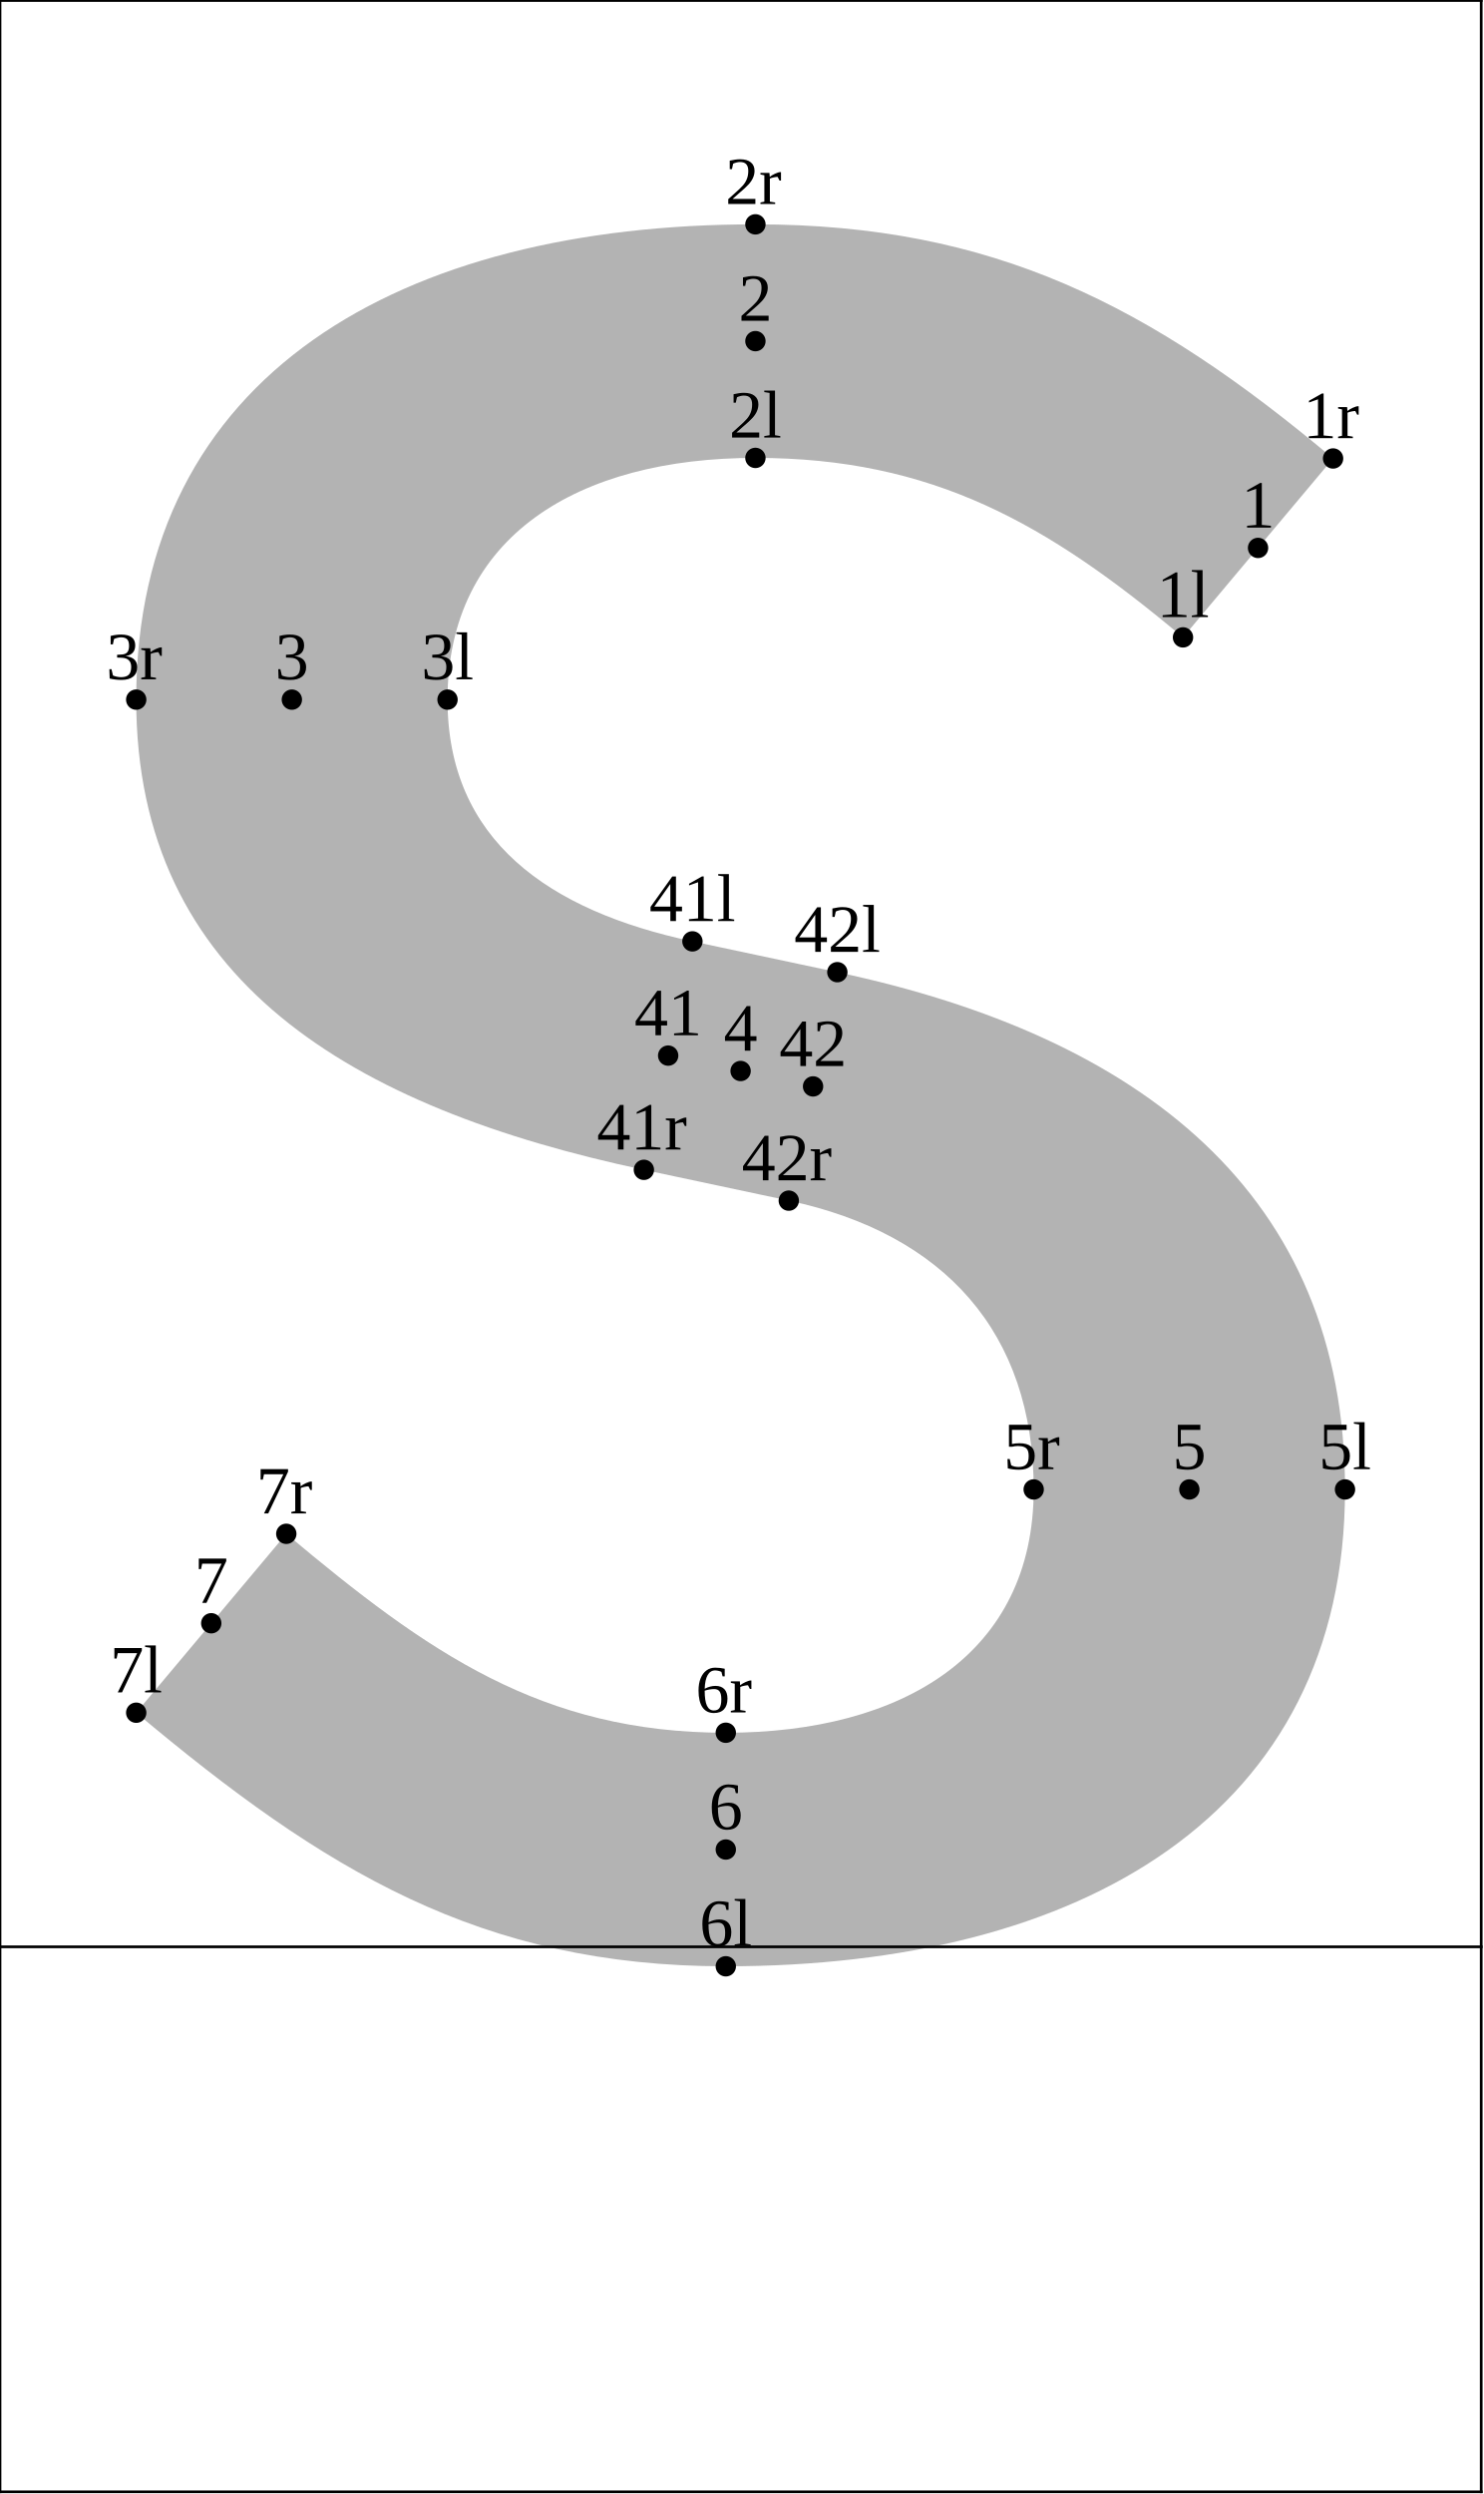
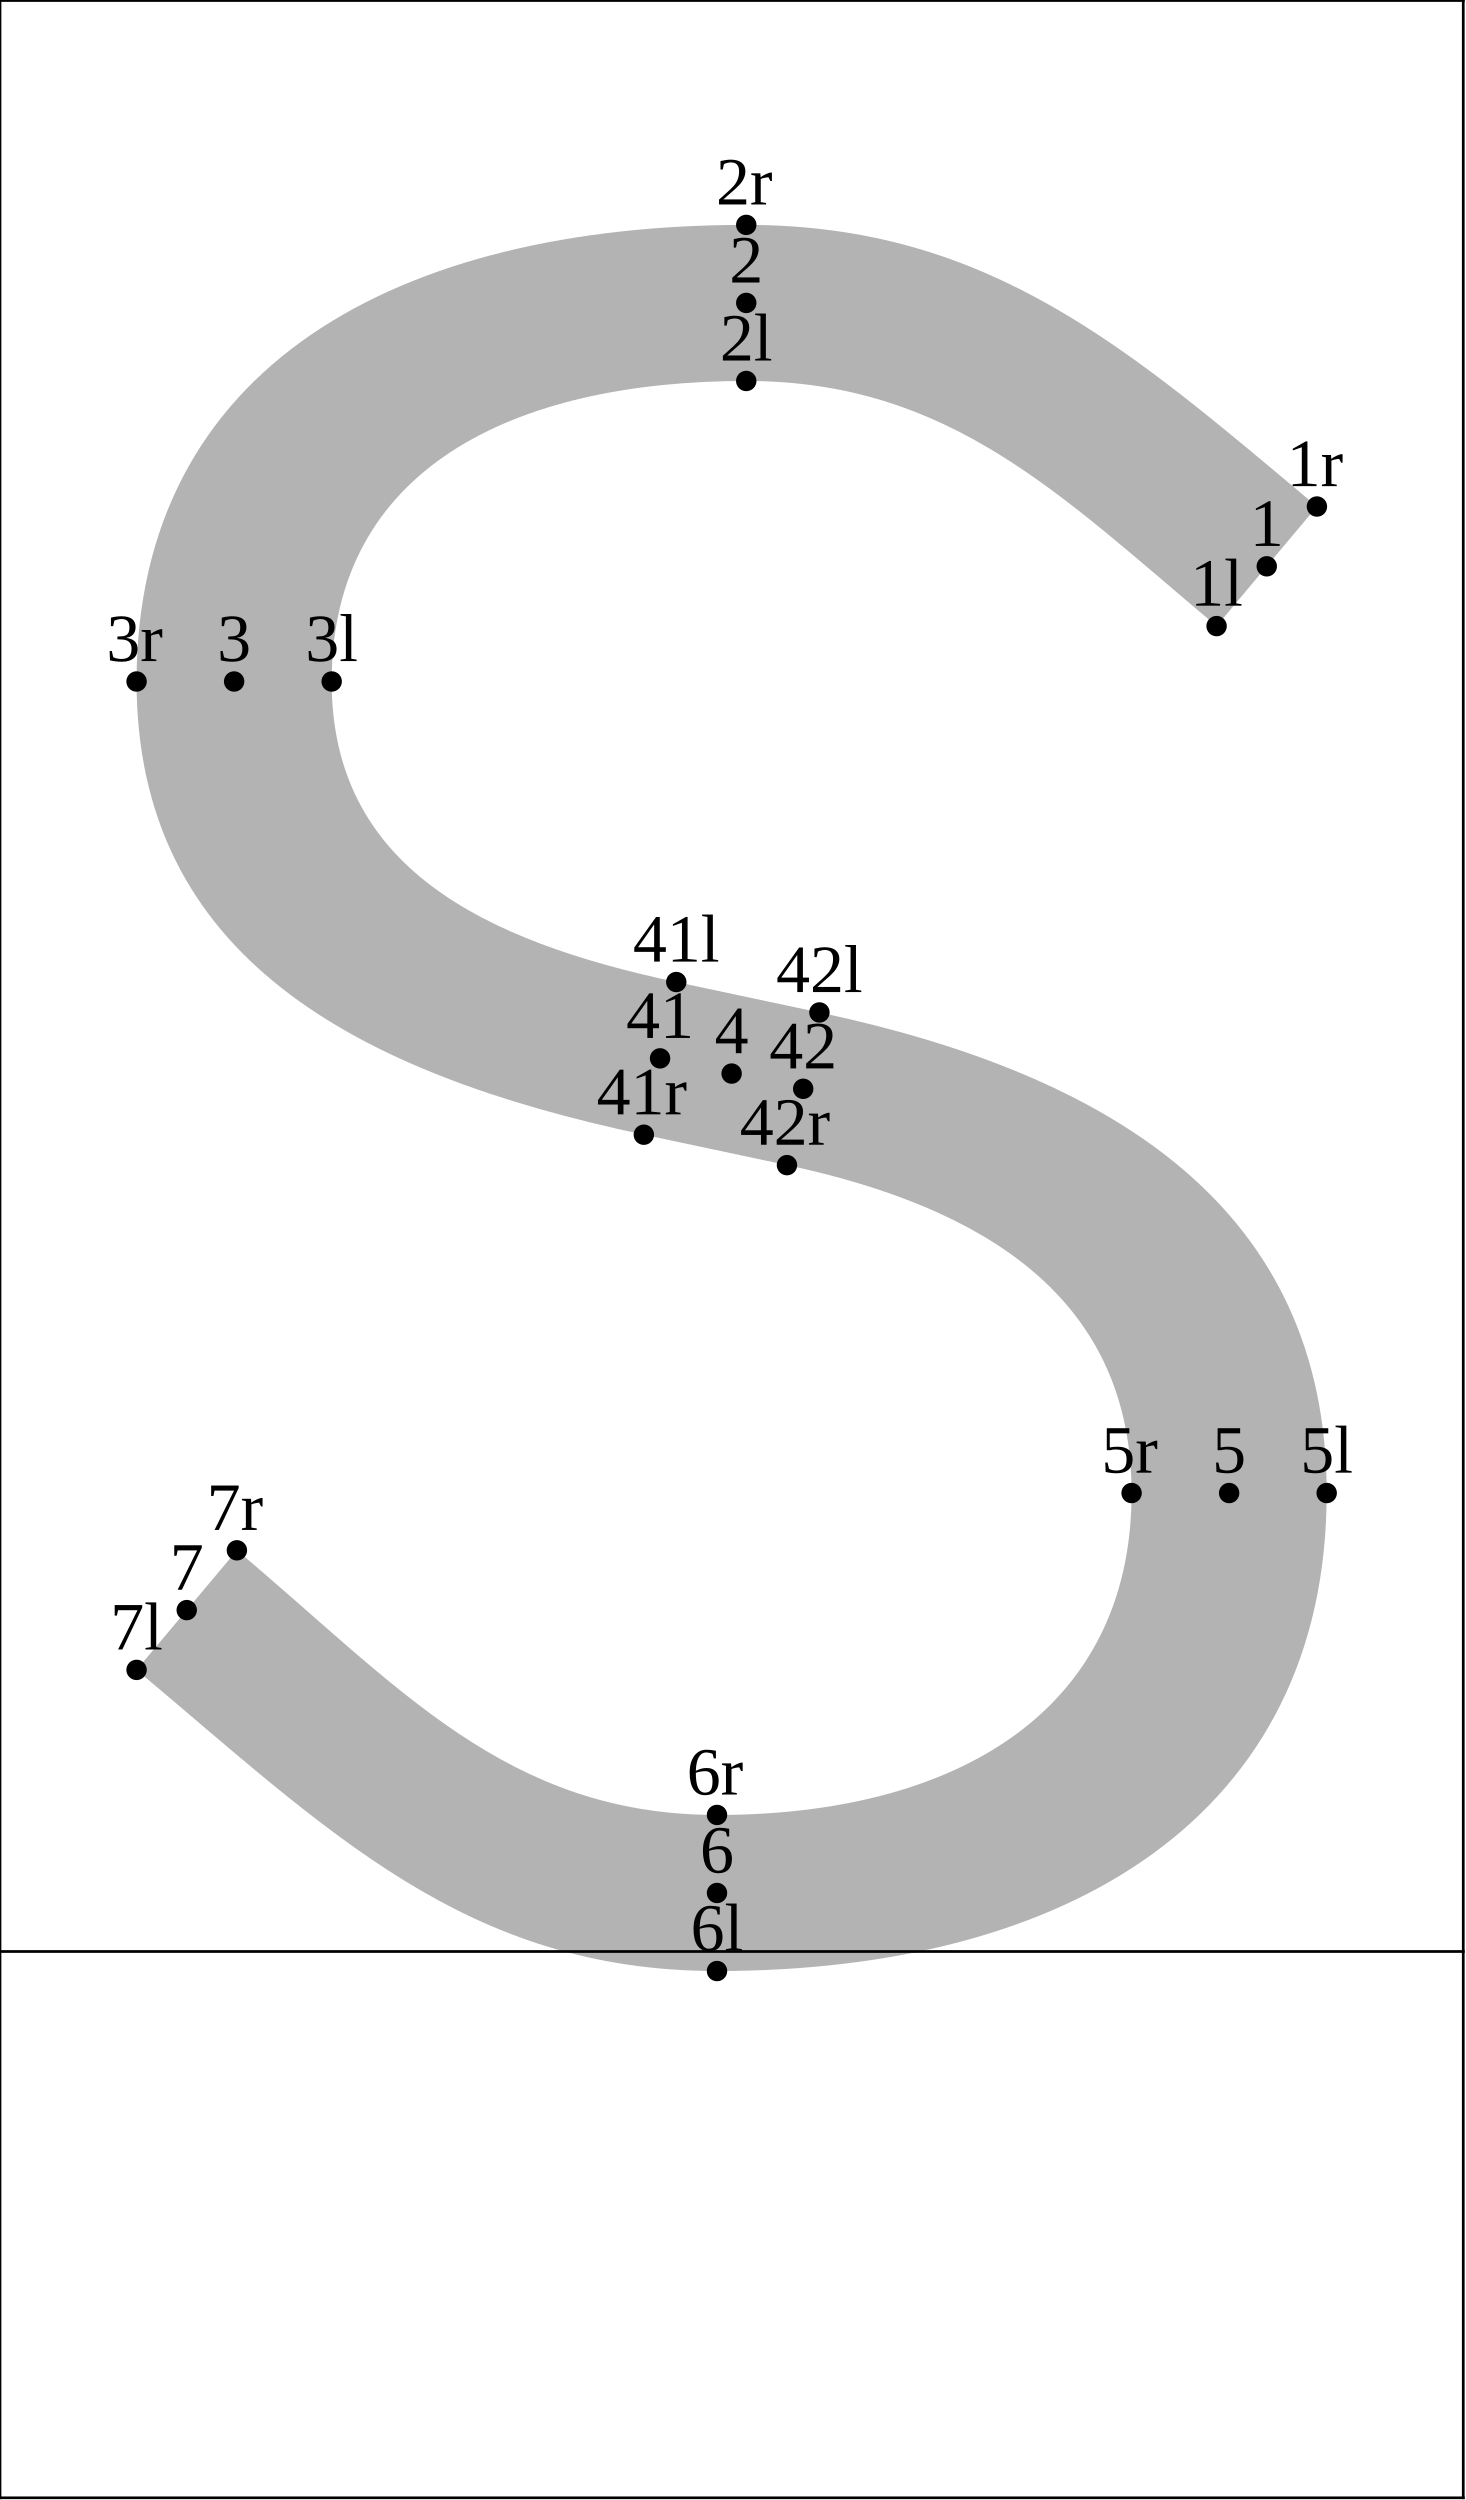
- <svg xmlns="http://www.w3.org/2000/svg" version="1.1" width="218.821" height="367.662" viewBox="0 0 218.821 367.662">
-   <path d="M111.394 33.073C146.495 33.073,169.675 45.012,196.578 67.587L174.446 93.962C154.424 77.162,137.513 67.504,111.394 67.504C85.303 67.504,65.992 79.015,65.992 103.139C65.992 123.834,80.875 134.262,102.107 138.775L123.473 143.317C168.028 152.787,198.337 175.876,198.337 219.573C198.337 267.621,159.278 289.869,107.028 289.869C70.871 289.869,47.802 275.744,20.085 252.486L42.217 226.111C63.064 243.604,79.833 255.438,107.028 255.438C133.156 255.438,152.429 243.777,152.429 219.573C152.429 196.419,139.197 181.859,116.314 176.996L94.948 172.454C51.944 163.313,20.085 144.578,20.085 103.139C20.085 55.169,59.181 33.073,111.394 33.073Z" style="fill: rgb(70%,70%,70%);stroke: none;" />
-   <g transform="translate(170.5715 90.96211)" style="fill: rgb(0%,0%,0%);">
+ <svg xmlns="http://www.w3.org/2000/svg" version="1.1" width="215.593" height="367.662" viewBox="0 0 215.593 367.662">
+   <path d="M109.747 33.073C145.585 33.073,166.209 51.447,193.672 74.492L178.917 92.075C156.007 72.851,139.664 56.027,109.747 56.027C75.29 56.027,48.777 69.04,48.777 100.224C48.777 127.459,70.932 138.359,99.457 144.422L120.508 148.896C163.712 158.08,195.108 177.776,195.108 219.573C195.108 267.188,156.958 289.869,105.446 289.869C68.567 289.869,48.328 269.281,20.085 245.581L34.839 227.997C58.544 247.889,74.455 266.915,105.446 266.915C140.399 266.915,166.416 251.794,166.416 219.573C166.416 191.111,145.133 177.598,115.735 171.349L94.685 166.874C52.356 157.877,20.085 140.781,20.085 100.224C20.085 53.669,58.738 33.073,109.747 33.073Z" style="fill: rgb(70%,70%,70%);stroke: none;" />
+   <g transform="translate(175.043 89.07533)" style="fill: rgb(0%,0%,0%);">
    <text font-size="9.963">1l</text>
  </g>
-   <path d="M174.446 93.962l0 0" style="stroke:rgb(0%,0%,0%); stroke-width: 3;stroke-linecap: round;stroke-linejoin: round;stroke-miterlimit: 10;fill: none;" />
-   <g transform="translate(107.5193 64.50382)" style="fill: rgb(0%,0%,0%);">
+   <path d="M178.917 92.075l0 0" style="stroke:rgb(0%,0%,0%); stroke-width: 3;stroke-linecap: round;stroke-linejoin: round;stroke-miterlimit: 10;fill: none;" />
+   <g transform="translate(105.8726 53.02661)" style="fill: rgb(0%,0%,0%);">
    <text font-size="9.963">2l</text>
  </g>
-   <path d="M111.394 67.504l0 0" style="stroke:rgb(0%,0%,0%); stroke-width: 3;stroke-linecap: round;stroke-linejoin: round;stroke-miterlimit: 10;fill: none;" />
-   <g transform="translate(62.11786 100.1395)" style="fill: rgb(0%,0%,0%);">
+   <path d="M109.747 56.027l0 0" style="stroke:rgb(0%,0%,0%); stroke-width: 3;stroke-linecap: round;stroke-linejoin: round;stroke-miterlimit: 10;fill: none;" />
+   <g transform="translate(44.9026 97.22429)" style="fill: rgb(0%,0%,0%);">
    <text font-size="9.963">3l</text>
  </g>
-   <path d="M65.992 103.139l0 0" style="stroke:rgb(0%,0%,0%); stroke-width: 3;stroke-linecap: round;stroke-linejoin: round;stroke-miterlimit: 10;fill: none;" />
-   <g transform="translate(194.4624 216.5728)" style="fill: rgb(0%,0%,0%);">
+   <path d="M48.777 100.224l0 0" style="stroke:rgb(0%,0%,0%); stroke-width: 3;stroke-linecap: round;stroke-linejoin: round;stroke-miterlimit: 10;fill: none;" />
+   <g transform="translate(191.2336 216.5728)" style="fill: rgb(0%,0%,0%);">
    <text font-size="9.963">5l</text>
  </g>
-   <path d="M198.337 219.573l0 0" style="stroke:rgb(0%,0%,0%); stroke-width: 3;stroke-linecap: round;stroke-linejoin: round;stroke-miterlimit: 10;fill: none;" />
-   <g transform="translate(103.1533 286.8693)" style="fill: rgb(0%,0%,0%);">
+   <path d="M195.108 219.573l0 0" style="stroke:rgb(0%,0%,0%); stroke-width: 3;stroke-linecap: round;stroke-linejoin: round;stroke-miterlimit: 10;fill: none;" />
+   <g transform="translate(101.5711 286.8693)" style="fill: rgb(0%,0%,0%);">
    <text font-size="9.963">6l</text>
  </g>
-   <path d="M107.028 289.869l0 0" style="stroke:rgb(0%,0%,0%); stroke-width: 3;stroke-linecap: round;stroke-linejoin: round;stroke-miterlimit: 10;fill: none;" />
-   <g transform="translate(16.21016 249.4861)" style="fill: rgb(0%,0%,0%);">
+   <path d="M105.446 289.869l0 0" style="stroke:rgb(0%,0%,0%); stroke-width: 3;stroke-linecap: round;stroke-linejoin: round;stroke-miterlimit: 10;fill: none;" />
+   <g transform="translate(16.21016 242.5809)" style="fill: rgb(0%,0%,0%);">
    <text font-size="9.963">7l</text>
  </g>
-   <path d="M20.085 252.486l0 0" style="stroke:rgb(0%,0%,0%); stroke-width: 3;stroke-linecap: round;stroke-linejoin: round;stroke-miterlimit: 10;fill: none;" />
-   <g transform="translate(95.74191 135.7752)" style="fill: rgb(0%,0%,0%);">
+   <path d="M20.085 245.581l0 0" style="stroke:rgb(0%,0%,0%); stroke-width: 3;stroke-linecap: round;stroke-linejoin: round;stroke-miterlimit: 10;fill: none;" />
+   <g transform="translate(93.09227 141.422)" style="fill: rgb(0%,0%,0%);">
    <text font-size="9.963">41l</text>
  </g>
-   <path d="M102.107 138.775l0 0" style="stroke:rgb(0%,0%,0%); stroke-width: 3;stroke-linecap: round;stroke-linejoin: round;stroke-miterlimit: 10;fill: none;" />
-   <g transform="translate(117.1081 140.3168)" style="fill: rgb(0%,0%,0%);">
+   <path d="M99.457 144.422l0 0" style="stroke:rgb(0%,0%,0%); stroke-width: 3;stroke-linecap: round;stroke-linejoin: round;stroke-miterlimit: 10;fill: none;" />
+   <g transform="translate(114.1426 145.8965)" style="fill: rgb(0%,0%,0%);">
    <text font-size="9.963">42l</text>
  </g>
-   <path d="M123.473 143.317l0 0" style="stroke:rgb(0%,0%,0%); stroke-width: 3;stroke-linecap: round;stroke-linejoin: round;stroke-miterlimit: 10;fill: none;" />
-   <g transform="translate(183.0212 77.77438)" style="fill: rgb(0%,0%,0%);">
+   <path d="M120.508 148.896l0 0" style="stroke:rgb(0%,0%,0%); stroke-width: 3;stroke-linecap: round;stroke-linejoin: round;stroke-miterlimit: 10;fill: none;" />
+   <g transform="translate(183.804 80.28359)" style="fill: rgb(0%,0%,0%);">
    <text font-size="9.963">1</text>
  </g>
-   <path d="M185.512 80.774l0 0" style="stroke:rgb(0%,0%,0%); stroke-width: 3;stroke-linecap: round;stroke-linejoin: round;stroke-miterlimit: 10;fill: none;" />
-   <g transform="translate(108.903 47.28828)" style="fill: rgb(0%,0%,0%);">
+   <path d="M186.295 83.284l0 0" style="stroke:rgb(0%,0%,0%); stroke-width: 3;stroke-linecap: round;stroke-linejoin: round;stroke-miterlimit: 10;fill: none;" />
+   <g transform="translate(107.2563 41.5497)" style="fill: rgb(0%,0%,0%);">
    <text font-size="9.963">2</text>
  </g>
-   <path d="M111.394 50.288l0 0" style="stroke:rgb(0%,0%,0%); stroke-width: 3;stroke-linecap: round;stroke-linejoin: round;stroke-miterlimit: 10;fill: none;" />
-   <g transform="translate(40.54771 100.1395)" style="fill: rgb(0%,0%,0%);">
+   <path d="M109.747 44.55l0 0" style="stroke:rgb(0%,0%,0%); stroke-width: 3;stroke-linecap: round;stroke-linejoin: round;stroke-miterlimit: 10;fill: none;" />
+   <g transform="translate(31.94009 97.22429)" style="fill: rgb(0%,0%,0%);">
    <text font-size="9.963">3</text>
  </g>
-   <path d="M43.038 103.139l0 0" style="stroke:rgb(0%,0%,0%); stroke-width: 3;stroke-linecap: round;stroke-linejoin: round;stroke-miterlimit: 10;fill: none;" />
-   <g transform="translate(106.72 154.8854)" style="fill: rgb(0%,0%,0%);">
+   <path d="M34.431 100.224l0 0" style="stroke:rgb(0%,0%,0%); stroke-width: 3;stroke-linecap: round;stroke-linejoin: round;stroke-miterlimit: 10;fill: none;" />
+   <g transform="translate(105.1056 154.8854)" style="fill: rgb(0%,0%,0%);">
    <text font-size="9.963">4</text>
  </g>
-   <path d="M109.211 157.885l0 0" style="stroke:rgb(0%,0%,0%); stroke-width: 3;stroke-linecap: round;stroke-linejoin: round;stroke-miterlimit: 10;fill: none;" />
-   <g transform="translate(172.8923 216.5728)" style="fill: rgb(0%,0%,0%);">
+   <path d="M107.596 157.885l0 0" style="stroke:rgb(0%,0%,0%); stroke-width: 3;stroke-linecap: round;stroke-linejoin: round;stroke-miterlimit: 10;fill: none;" />
+   <g transform="translate(178.2711 216.5728)" style="fill: rgb(0%,0%,0%);">
    <text font-size="9.963">5</text>
  </g>
-   <path d="M175.383 219.573l0 0" style="stroke:rgb(0%,0%,0%); stroke-width: 3;stroke-linecap: round;stroke-linejoin: round;stroke-miterlimit: 10;fill: none;" />
-   <g transform="translate(104.537 269.6538)" style="fill: rgb(0%,0%,0%);">
+   <path d="M180.762 219.573l0 0" style="stroke:rgb(0%,0%,0%); stroke-width: 3;stroke-linecap: round;stroke-linejoin: round;stroke-miterlimit: 10;fill: none;" />
+   <g transform="translate(102.9548 275.3924)" style="fill: rgb(0%,0%,0%);">
    <text font-size="9.963">6</text>
  </g>
-   <path d="M107.028 272.654l0 0" style="stroke:rgb(0%,0%,0%); stroke-width: 3;stroke-linecap: round;stroke-linejoin: round;stroke-miterlimit: 10;fill: none;" />
-   <g transform="translate(28.65987 236.2984)" style="fill: rgb(0%,0%,0%);">
+   <path d="M105.446 278.392l0 0" style="stroke:rgb(0%,0%,0%); stroke-width: 3;stroke-linecap: round;stroke-linejoin: round;stroke-miterlimit: 10;fill: none;" />
+   <g transform="translate(24.97115 233.7892)" style="fill: rgb(0%,0%,0%);">
    <text font-size="9.963">7</text>
  </g>
-   <path d="M31.151 239.298l0 0" style="stroke:rgb(0%,0%,0%); stroke-width: 3;stroke-linecap: round;stroke-linejoin: round;stroke-miterlimit: 10;fill: none;" />
-   <g transform="translate(93.54623 152.6146)" style="fill: rgb(0%,0%,0%);">
+   <path d="M27.462 236.789l0 0" style="stroke:rgb(0%,0%,0%); stroke-width: 3;stroke-linecap: round;stroke-linejoin: round;stroke-miterlimit: 10;fill: none;" />
+   <g transform="translate(92.08974 152.6481)" style="fill: rgb(0%,0%,0%);">
    <text font-size="9.963">41</text>
  </g>
-   <path d="M98.528 155.615l0 0" style="stroke:rgb(0%,0%,0%); stroke-width: 3;stroke-linecap: round;stroke-linejoin: round;stroke-miterlimit: 10;fill: none;" />
-   <g transform="translate(114.9124 157.1562)" style="fill: rgb(0%,0%,0%);">
+   <path d="M97.071 155.648l0 0" style="stroke:rgb(0%,0%,0%); stroke-width: 3;stroke-linecap: round;stroke-linejoin: round;stroke-miterlimit: 10;fill: none;" />
+   <g transform="translate(113.1401 157.1226)" style="fill: rgb(0%,0%,0%);">
    <text font-size="9.963">42</text>
  </g>
-   <path d="M119.894 160.156l0 0" style="stroke:rgb(0%,0%,0%); stroke-width: 3;stroke-linecap: round;stroke-linejoin: round;stroke-miterlimit: 10;fill: none;" />
-   <g transform="translate(192.1362 64.58665)" style="fill: rgb(0%,0%,0%);">
+   <path d="M118.121 160.123l0 0" style="stroke:rgb(0%,0%,0%); stroke-width: 3;stroke-linecap: round;stroke-linejoin: round;stroke-miterlimit: 10;fill: none;" />
+   <g transform="translate(189.2303 71.49184)" style="fill: rgb(0%,0%,0%);">
    <text font-size="9.963">1r</text>
  </g>
-   <path d="M196.578 67.587l0 0" style="stroke:rgb(0%,0%,0%); stroke-width: 3;stroke-linecap: round;stroke-linejoin: round;stroke-miterlimit: 10;fill: none;" />
-   <g transform="translate(106.952 30.07277)" style="fill: rgb(0%,0%,0%);">
+   <path d="M193.672 74.492l0 0" style="stroke:rgb(0%,0%,0%); stroke-width: 3;stroke-linecap: round;stroke-linejoin: round;stroke-miterlimit: 10;fill: none;" />
+   <g transform="translate(105.3053 30.07277)" style="fill: rgb(0%,0%,0%);">
    <text font-size="9.963">2r</text>
  </g>
-   <path d="M111.394 33.073l0 0" style="stroke:rgb(0%,0%,0%); stroke-width: 3;stroke-linecap: round;stroke-linejoin: round;stroke-miterlimit: 10;fill: none;" />
-   <g transform="translate(15.64284 100.1395)" style="fill: rgb(0%,0%,0%);">
+   <path d="M109.747 33.073l0 0" style="stroke:rgb(0%,0%,0%); stroke-width: 3;stroke-linecap: round;stroke-linejoin: round;stroke-miterlimit: 10;fill: none;" />
+   <g transform="translate(15.64284 97.22429)" style="fill: rgb(0%,0%,0%);">
    <text font-size="9.963">3r</text>
  </g>
-   <path d="M20.085 103.139l0 0" style="stroke:rgb(0%,0%,0%); stroke-width: 3;stroke-linecap: round;stroke-linejoin: round;stroke-miterlimit: 10;fill: none;" />
-   <g transform="translate(147.9874 216.5728)" style="fill: rgb(0%,0%,0%);">
+   <path d="M20.085 100.224l0 0" style="stroke:rgb(0%,0%,0%); stroke-width: 3;stroke-linecap: round;stroke-linejoin: round;stroke-miterlimit: 10;fill: none;" />
+   <g transform="translate(161.9738 216.5728)" style="fill: rgb(0%,0%,0%);">
    <text font-size="9.963">5r</text>
  </g>
-   <path d="M152.429 219.573l0 0" style="stroke:rgb(0%,0%,0%); stroke-width: 3;stroke-linecap: round;stroke-linejoin: round;stroke-miterlimit: 10;fill: none;" />
-   <g transform="translate(102.586 252.4382)" style="fill: rgb(0%,0%,0%);">
+   <path d="M166.416 219.573l0 0" style="stroke:rgb(0%,0%,0%); stroke-width: 3;stroke-linecap: round;stroke-linejoin: round;stroke-miterlimit: 10;fill: none;" />
+   <g transform="translate(101.0038 263.9155)" style="fill: rgb(0%,0%,0%);">
    <text font-size="9.963">6r</text>
  </g>
-   <path d="M107.028 255.438l0 0" style="stroke:rgb(0%,0%,0%); stroke-width: 3;stroke-linecap: round;stroke-linejoin: round;stroke-miterlimit: 10;fill: none;" />
-   <g transform="translate(37.77484 223.1107)" style="fill: rgb(0%,0%,0%);">
+   <path d="M105.446 266.915l0 0" style="stroke:rgb(0%,0%,0%); stroke-width: 3;stroke-linecap: round;stroke-linejoin: round;stroke-miterlimit: 10;fill: none;" />
+   <g transform="translate(30.39738 224.9974)" style="fill: rgb(0%,0%,0%);">
    <text font-size="9.963">7r</text>
  </g>
-   <path d="M42.217 226.111l0 0" style="stroke:rgb(0%,0%,0%); stroke-width: 3;stroke-linecap: round;stroke-linejoin: round;stroke-miterlimit: 10;fill: none;" />
-   <g transform="translate(88.01582 169.4539)" style="fill: rgb(0%,0%,0%);">
+   <path d="M34.839 227.997l0 0" style="stroke:rgb(0%,0%,0%); stroke-width: 3;stroke-linecap: round;stroke-linejoin: round;stroke-miterlimit: 10;fill: none;" />
+   <g transform="translate(87.75246 163.8743)" style="fill: rgb(0%,0%,0%);">
    <text font-size="9.963">41r</text>
  </g>
-   <path d="M94.948 172.454l0 0" style="stroke:rgb(0%,0%,0%); stroke-width: 3;stroke-linecap: round;stroke-linejoin: round;stroke-miterlimit: 10;fill: none;" />
-   <g transform="translate(109.382 173.9955)" style="fill: rgb(0%,0%,0%);">
+   <path d="M94.685 166.874l0 0" style="stroke:rgb(0%,0%,0%); stroke-width: 3;stroke-linecap: round;stroke-linejoin: round;stroke-miterlimit: 10;fill: none;" />
+   <g transform="translate(108.8028 168.3488)" style="fill: rgb(0%,0%,0%);">
    <text font-size="9.963">42r</text>
  </g>
-   <path d="M116.314 176.996l0 0" style="stroke:rgb(0%,0%,0%); stroke-width: 3;stroke-linecap: round;stroke-linejoin: round;stroke-miterlimit: 10;fill: none;" />
-   <path d="M0 287L218.421 287" style="stroke:rgb(0%,0%,0%); stroke-width: 0.4;stroke-linecap: square;stroke-linejoin: round;stroke-miterlimit: 10;fill: none;" />
-   <path d="M0 0.077L218.421 0.077" style="stroke:rgb(0%,0%,0%); stroke-width: 0.4;stroke-linecap: square;stroke-linejoin: round;stroke-miterlimit: 10;fill: none;" />
-   <path d="M0 367.339L218.421 367.339" style="stroke:rgb(0%,0%,0%); stroke-width: 0.4;stroke-linecap: square;stroke-linejoin: round;stroke-miterlimit: 10;fill: none;" />
+   <path d="M115.735 171.349l0 0" style="stroke:rgb(0%,0%,0%); stroke-width: 3;stroke-linecap: round;stroke-linejoin: round;stroke-miterlimit: 10;fill: none;" />
+   <path d="M0 287L215.193 287" style="stroke:rgb(0%,0%,0%); stroke-width: 0.4;stroke-linecap: square;stroke-linejoin: round;stroke-miterlimit: 10;fill: none;" />
+   <path d="M0 0.077L215.193 0.077" style="stroke:rgb(0%,0%,0%); stroke-width: 0.4;stroke-linecap: square;stroke-linejoin: round;stroke-miterlimit: 10;fill: none;" />
+   <path d="M0 367.339L215.193 367.339" style="stroke:rgb(0%,0%,0%); stroke-width: 0.4;stroke-linecap: square;stroke-linejoin: round;stroke-miterlimit: 10;fill: none;" />
  <path d="M0 367.339L0 0.077" style="stroke:rgb(0%,0%,0%); stroke-width: 0.4;stroke-linecap: square;stroke-linejoin: round;stroke-miterlimit: 10;fill: none;" />
-   <path d="M218.421 367.339L218.421 0.077" style="stroke:rgb(0%,0%,0%); stroke-width: 0.4;stroke-linecap: square;stroke-linejoin: round;stroke-miterlimit: 10;fill: none;" />
+   <path d="M215.193 367.339L215.193 0.077" style="stroke:rgb(0%,0%,0%); stroke-width: 0.4;stroke-linecap: square;stroke-linejoin: round;stroke-miterlimit: 10;fill: none;" />
</svg>
